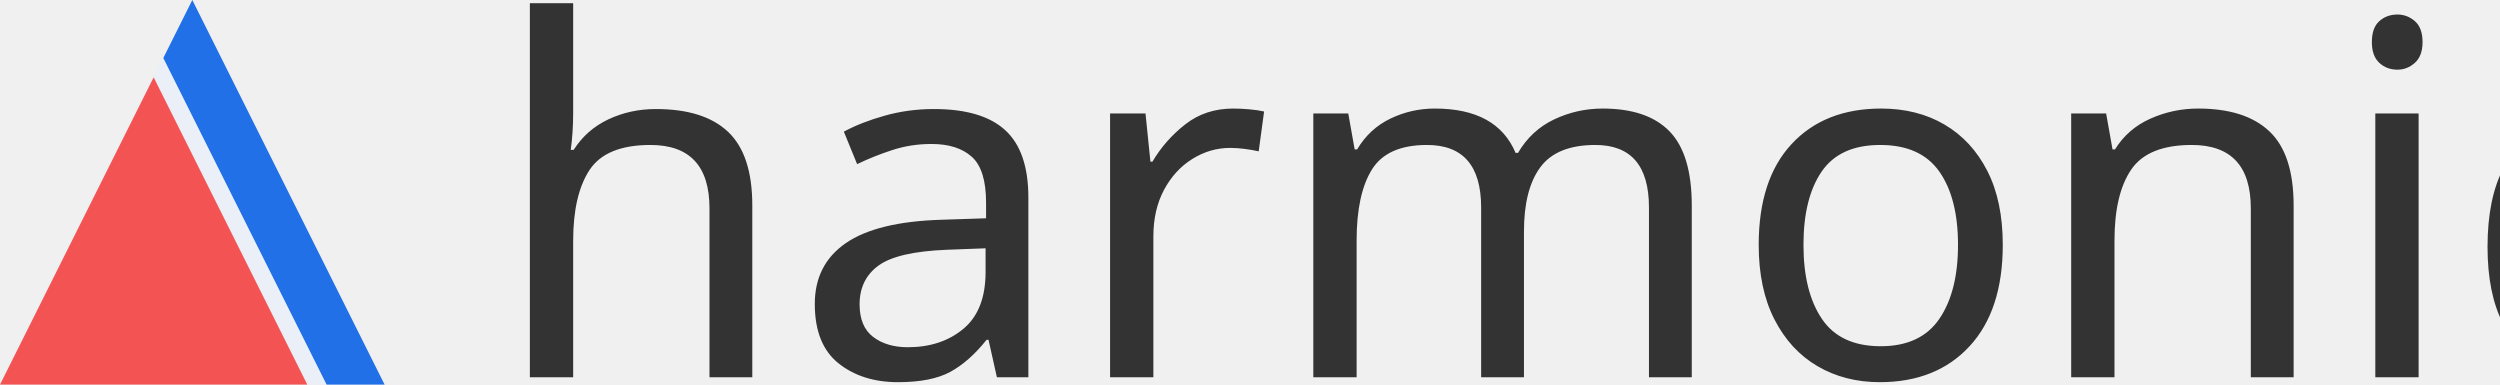
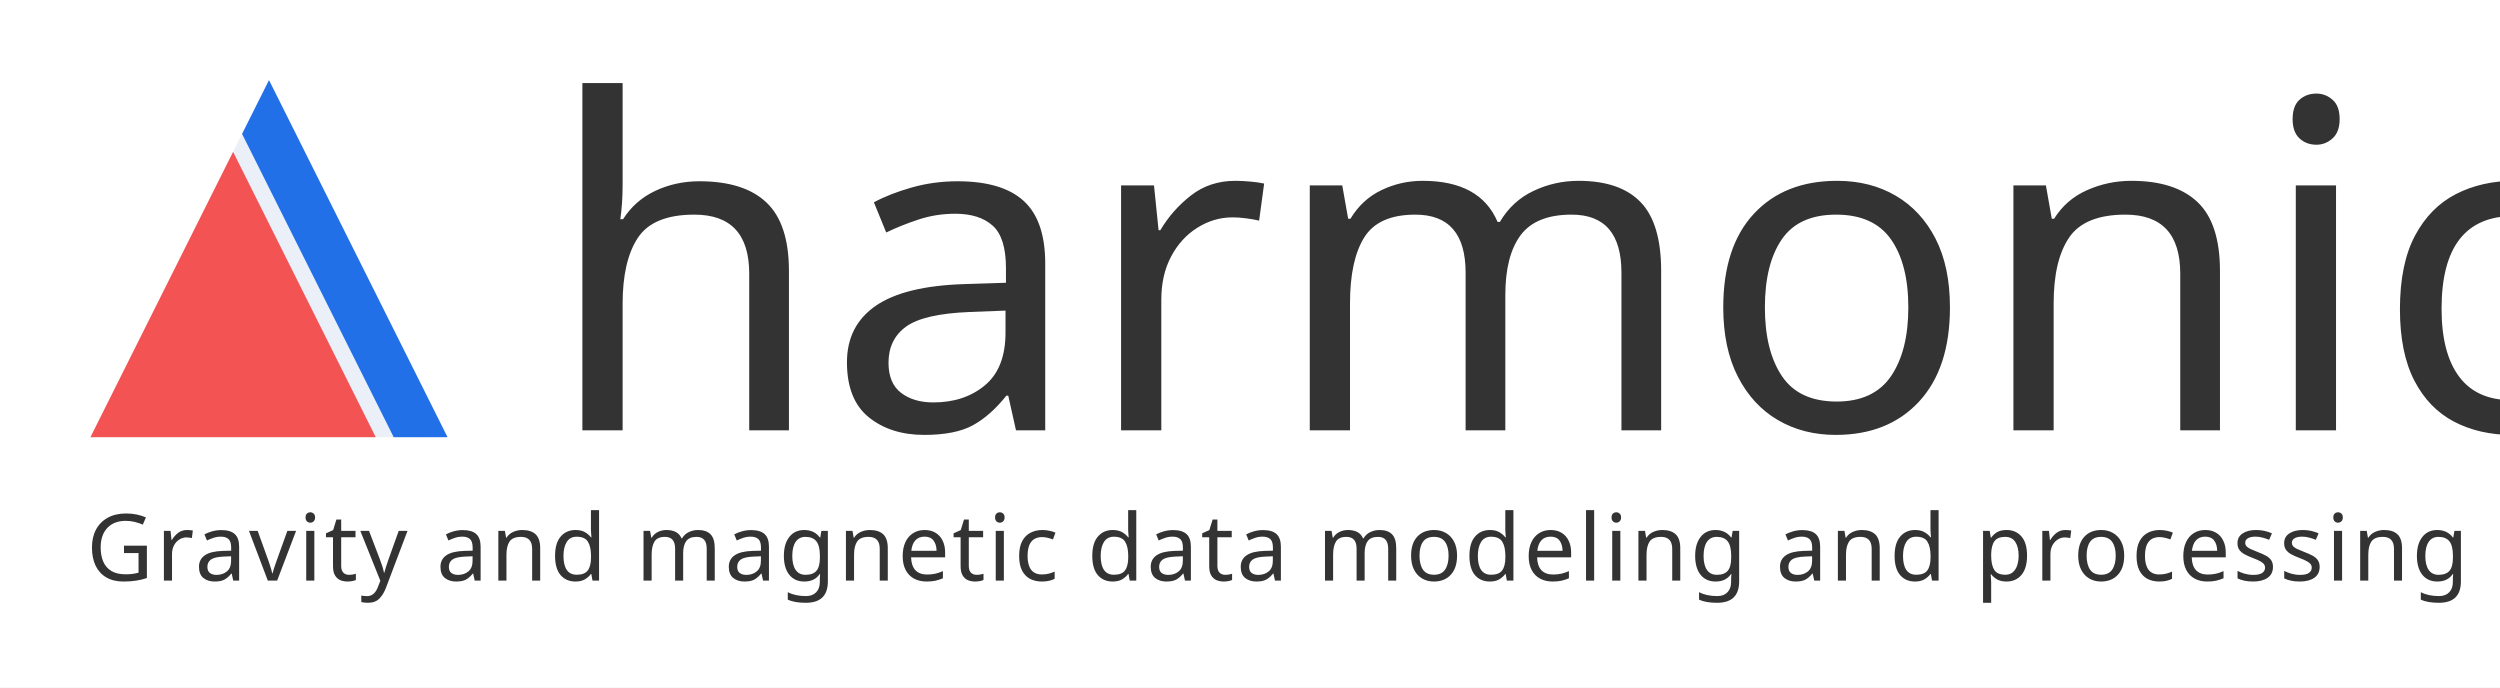
- <svg xmlns="http://www.w3.org/2000/svg" width="1300mm" height="200mm" viewBox="0 0 1300 200" version="1.1" id="svg8">
+ <svg xmlns="http://www.w3.org/2000/svg" width="529.167mm" height="145.521mm" viewBox="0 0 529.167 145.521" version="1.1" id="svg8">
  <defs id="defs2" />
-   <g id="layer1" transform="translate(2407.41,-1301.492)">
-     <g id="g1147" transform="translate(146.05,802.2167)">
-       <g transform="translate(-417.8294,-603.2427)" id="g1083">
-         <path style="fill:#ebeff7;fill-opacity:1;fill-rule:nonzero;stroke-width:0.945" d="m -1947.11,1302.518 h -188.521 l 94.261,-188.521 z" id="path815-3-6-9-6" />
-         <path style="fill:#2270e8;fill-opacity:1;stroke-width:1.002" d="m -1935.631,1302.518 -100,-200 -15.078,30.156 84.922,169.844 z" id="path815-0" />
-         <path style="fill:#f45353;fill-opacity:1;fill-rule:nonzero;stroke-width:0.801" d="m -1975.836,1302.518 h -159.795 l 79.897,-159.795 z" id="path815-3-6-9" />
+   <g id="layer1" transform="translate(2020.141,-1339.808)">
+     <rect style="fill:#ffffff;stroke:none;stroke-width:0.202" id="rect23" width="529.167" height="145.521" x="-2020.141" y="1339.808" />
+     <g id="g153" transform="translate(3.7574768e-5,7.189403)">
+       <g id="g165" transform="translate(-3.2645334e-5,-0.4701995)">
+         <g id="g141" transform="translate(8.333737,1.058333)">
+           <g id="g1147" transform="matrix(0.3779234,0,0,0.3779234,-1044.318,1160.292)">
+             <g transform="translate(-417.8294,-603.2427)" id="g1083">
+               <path style="fill:#ebeff7;fill-opacity:1;fill-rule:nonzero;stroke-width:0.945" d="m -1947.11,1302.518 h -188.521 l 94.261,-188.521 z" id="path815-3-6-9-6" />
+               <path style="fill:#2270e8;fill-opacity:1;stroke-width:1.002" d="m -1935.631,1302.518 -100,-200 -15.078,30.156 84.922,169.844 z" id="path815-0" />
+               <path style="fill:#f45353;fill-opacity:1;fill-rule:nonzero;stroke-width:0.801" d="m -1975.836,1302.518 h -159.795 l 79.897,-159.795 z" id="path815-3-6-9" />
+             </g>
+           </g>
+           <text xml:space="preserve" style="font-style:normal;font-variant:normal;font-weight:normal;font-stretch:normal;font-size:6.77px;line-height:1.25;font-family:'EB Garamond';-inkscape-font-specification:'EB Garamond';letter-spacing:0px;word-spacing:0px;fill:#333333;fill-opacity:1;stroke:none;stroke-width:0.363" x="-1913.423" y="1423.114" id="text1040">
+             <tspan id="tspan1038" x="-1913.423" y="1423.114" style="font-size:96.712px;fill:#333333;stroke-width:0.363">harmonica</tspan>
+           </text>
+         </g>
+         <text xml:space="preserve" style="font-size:19.604px;line-height:0;font-family:Arial;-inkscape-font-specification:Arial;font-variant-ligatures:discretionary-ligatures;letter-spacing:0.487px;word-spacing:0px;fill:#333333;fill-opacity:1;stroke-width:0.147" x="-2001.879" y="1455.976" id="text78">
+           <tspan id="tspan76" x="-2001.879" y="1455.976" style="font-style:normal;font-variant:normal;font-weight:normal;font-stretch:normal;font-size:19.604px;font-family:'EB Garamond';-inkscape-font-specification:'EB Garamond';fill:#333333;fill-opacity:1;stroke-width:0.147">Gravity and magnetic data modeling and processing in Python</tspan>
+         </text>
      </g>
    </g>
-     <text xml:space="preserve" style="font-style:normal;font-variant:normal;font-weight:normal;font-stretch:normal;font-size:17.913px;line-height:1.25;font-family:'EB Garamond';-inkscape-font-specification:'EB Garamond';letter-spacing:0px;word-spacing:0px;fill:#333333;fill-opacity:1;stroke:none;stroke-width:0.96" x="-2153.632" y="1497.653" id="text1040">
-       <tspan id="tspan1038" x="-2153.632" y="1497.653" style="font-size:255.903px;fill:#333333;stroke-width:0.96">harmonica</tspan>
-     </text>
  </g>
</svg>
